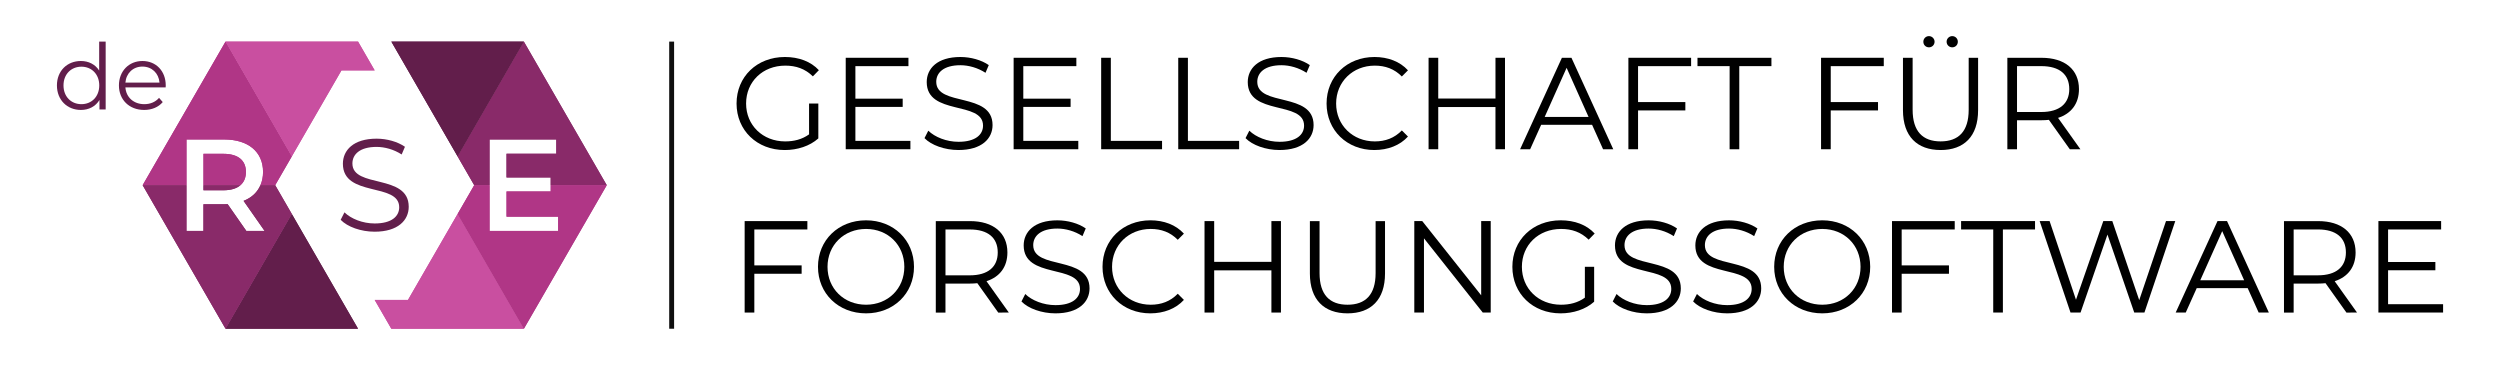
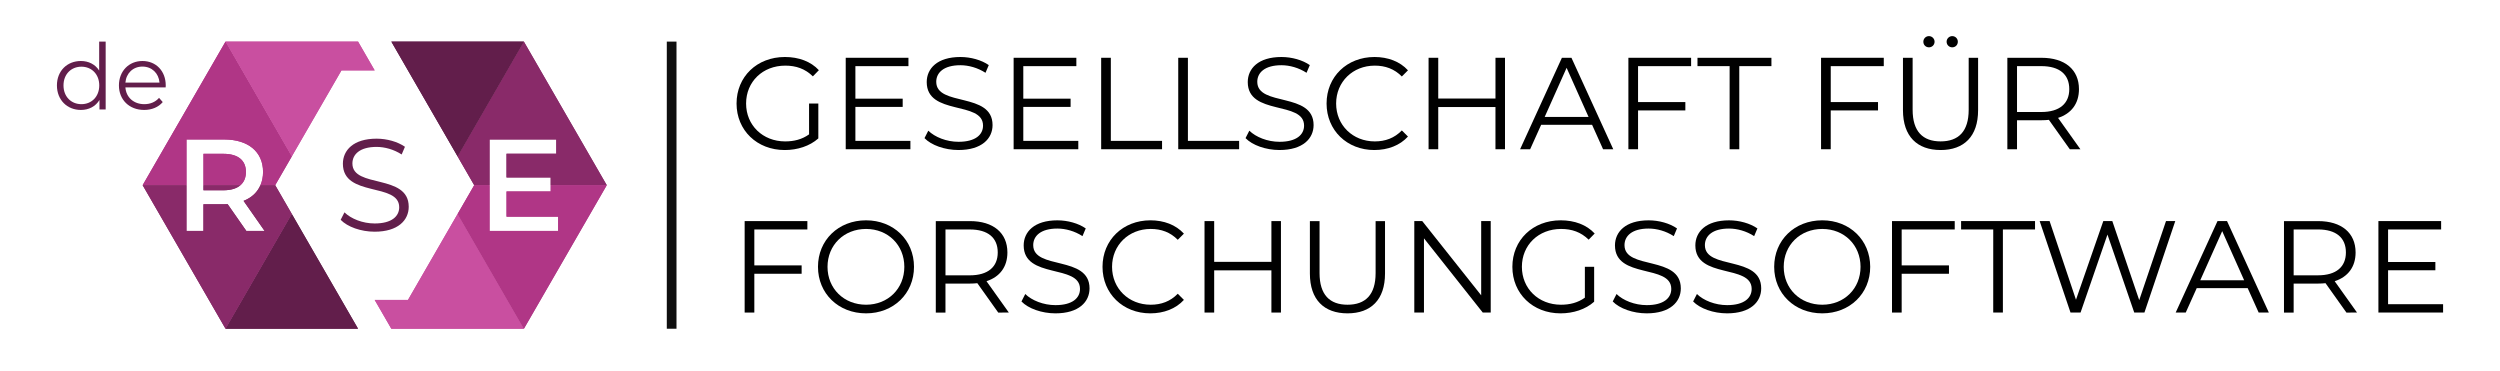
<svg xmlns="http://www.w3.org/2000/svg" id="svg4769" version="1.1" viewBox="0 0 135 20" height="20mm" width="135mm">
  <defs id="defs4763" />
  <g id="layer2" style="display:inline">
    <g id="g4600">
      <g transform="translate(0,-277)" id="g5591">
        <path style="opacity:1;fill:#c94fa0;fill-opacity:1;fill-rule:nonzero;stroke:none;stroke-width:0.265;stroke-linecap:butt;stroke-linejoin:round;stroke-miterlimit:4;stroke-dasharray:none;stroke-dashoffset:0;stroke-opacity:0.941;paint-order:stroke markers fill" d="m 24.71,288.555 -2.68,4.643 h -1.796 l 0.898,1.555 h 5.29e-4 7.157 z" id="path4669" />
        <path style="opacity:1;fill:#b03686;fill-opacity:1;fill-rule:nonzero;stroke:none;stroke-width:0.265;stroke-linecap:butt;stroke-linejoin:round;stroke-miterlimit:4;stroke-dasharray:none;stroke-dashoffset:0;stroke-opacity:0.941;paint-order:stroke markers fill" d="m 12.179,279.247 -4.476,7.753 h 2.367 v -2.469 h 2.032 c 1.298,0 2.103,0.663 2.103,1.756 0,0.264 -0.05,0.502 -0.141,0.713 h 0.796 l 0.898,-1.555 z m -1.192,6.06 v 1.693 h 1.998 c 0.194,-0.169 0.295,-0.41 0.295,-0.713 0,-0.621 -0.416,-0.981 -1.221,-0.981 z" id="path4663" />
        <path style="opacity:1;fill:#621e4b;fill-opacity:1;fill-rule:nonzero;stroke:none;stroke-width:0.265;stroke-linecap:butt;stroke-linejoin:round;stroke-miterlimit:4;stroke-dasharray:none;stroke-dashoffset:0;stroke-opacity:0.941;paint-order:stroke markers fill" d="m 15.757,288.555 -3.579,6.198 h 7.157 z" id="path4665" />
        <path style="opacity:1;fill:#c94fa0;fill-opacity:1;fill-rule:nonzero;stroke:none;stroke-width:0.265;stroke-linecap:butt;stroke-linejoin:round;stroke-miterlimit:4;stroke-dasharray:none;stroke-dashoffset:0;stroke-opacity:0.941;paint-order:stroke markers fill" d="m 12.179,279.247 3.578,6.198 2.681,-4.643 h 1.795 l -0.898,-1.555 z" id="path4671" />
        <path style="opacity:1;fill:#892a69;fill-opacity:1;fill-rule:nonzero;stroke:none;stroke-width:0.265;stroke-linecap:butt;stroke-linejoin:round;stroke-miterlimit:4;stroke-dasharray:none;stroke-dashoffset:0;stroke-opacity:0.941;paint-order:stroke markers fill" d="m 7.703,287 4.476,7.753 3.579,-6.198 -0.898,-1.555 h -0.796 c -0.167,0.386 -0.477,0.678 -0.911,0.847 l 1.136,1.623 h -0.988 l -1.009,-1.446 c -0.064,0.007 -0.127,0.007 -0.191,0.007 h -1.115 v 1.439 h -0.917 v -2.47 z m 3.284,0 v 0.275 h 1.072 c 0.413,0 0.721,-0.098 0.926,-0.275 z" id="path4673" />
        <path style="opacity:1;fill:#892a69;fill-opacity:1;fill-rule:nonzero;stroke:none;stroke-width:0.265;stroke-linecap:butt;stroke-linejoin:round;stroke-miterlimit:4;stroke-dasharray:none;stroke-dashoffset:0;stroke-opacity:0.941;paint-order:stroke markers fill" d="m 28.288,279.247 -3.579,6.198 0.898,1.555 h 0.828 v -2.469 h 3.605 v 0.769 h -2.688 v 1.284 h 2.385 v 0.416 h 3.027 z" id="path4667" />
        <path style="opacity:1;fill:#b03686;fill-opacity:1;fill-rule:nonzero;stroke:none;stroke-width:0.265;stroke-linecap:butt;stroke-linejoin:round;stroke-miterlimit:4;stroke-dasharray:none;stroke-dashoffset:0;stroke-opacity:0.941;paint-order:stroke markers fill" d="m 25.608,287 -0.898,1.555 3.579,6.198 4.476,-7.753 h -3.027 v 0.339 h -2.385 v 1.362 h 2.787 v 0.769 h -3.704 v -2.47 z" id="path4675" />
        <path style="opacity:1;fill:#621e4b;fill-opacity:1;fill-rule:nonzero;stroke:none;stroke-width:0.265;stroke-linecap:butt;stroke-linejoin:round;stroke-miterlimit:4;stroke-dasharray:none;stroke-dashoffset:0;stroke-opacity:0.941;paint-order:stroke markers fill" d="m 21.132,279.247 3.578,6.198 3.579,-6.198 z" id="path4677" />
      </g>
      <g id="text5362" style="font-style:normal;font-variant:normal;font-weight:normal;font-stretch:normal;font-size:7.056px;line-height:125%;font-family:Montserrat;-inkscape-font-specification:Montserrat;text-align:start;letter-spacing:0px;word-spacing:0px;writing-mode:lr-tb;text-anchor:start;fill:#621e4b;fill-opacity:1;stroke:none;stroke-width:0.265px;stroke-linecap:butt;stroke-linejoin:miter;stroke-opacity:1" aria-label="S">
        <path id="path4573" style="font-style:normal;font-variant:normal;font-weight:normal;font-stretch:normal;font-family:Montserrat;-inkscape-font-specification:Montserrat;fill:#621e4b;fill-opacity:1;stroke-width:0.265px" d="m 20.23,12.512 c 1.263,0 1.841,-0.621 1.841,-1.348 0,-1.799 -3.041,-0.981 -3.041,-2.335 0,-0.494 0.402,-0.896 1.305,-0.896 0.437,0 0.931,0.134 1.355,0.409 L 21.867,7.926 C 21.472,7.651 20.893,7.488 20.336,7.488 c -1.256,0 -1.82,0.628 -1.82,1.355 0,1.827 3.041,0.995 3.041,2.349 0,0.487 -0.402,0.875 -1.326,0.875 -0.649,0 -1.277,-0.254 -1.63,-0.6 L 18.396,11.87 c 0.367,0.381 1.094,0.642 1.834,0.642 z" />
      </g>
      <path style="opacity:1;fill:#c94fa0;fill-opacity:1;fill-rule:nonzero;stroke:none;stroke-width:0.265;stroke-linecap:butt;stroke-linejoin:round;stroke-miterlimit:4;stroke-dasharray:none;stroke-dashoffset:0;stroke-opacity:0.941;paint-order:stroke markers fill" d="m 24.71,11.555 -2.68,4.643 h -1.796 l 0.898,1.555 h 5.29e-4 7.157 z" id="path5593" />
      <path style="opacity:1;fill:#b03686;fill-opacity:1;fill-rule:nonzero;stroke:none;stroke-width:0.265;stroke-linecap:butt;stroke-linejoin:round;stroke-miterlimit:4;stroke-dasharray:none;stroke-dashoffset:0;stroke-opacity:0.941;paint-order:stroke markers fill" d="M 12.179,2.247 7.703,10 h 2.367 v -2.469 h 2.032 c 1.298,0 2.103,0.663 2.103,1.756 0,0.264 -0.05,0.502 -0.141,0.713 h 0.796 l 0.898,-1.555 z m -1.192,6.06 v 1.693 h 1.998 c 0.194,-0.169 0.295,-0.41 0.295,-0.713 0,-0.621 -0.416,-0.981 -1.221,-0.981 z" id="path5595" />
      <path style="opacity:1;fill:#621e4b;fill-opacity:1;fill-rule:nonzero;stroke:none;stroke-width:0.265;stroke-linecap:butt;stroke-linejoin:round;stroke-miterlimit:4;stroke-dasharray:none;stroke-dashoffset:0;stroke-opacity:0.941;paint-order:stroke markers fill" d="m 15.757,11.555 -3.579,6.198 h 7.157 z" id="path5597" />
      <path style="opacity:1;fill:#c94fa0;fill-opacity:1;fill-rule:nonzero;stroke:none;stroke-width:0.265;stroke-linecap:butt;stroke-linejoin:round;stroke-miterlimit:4;stroke-dasharray:none;stroke-dashoffset:0;stroke-opacity:0.941;paint-order:stroke markers fill" d="m 12.179,2.247 3.578,6.198 2.681,-4.643 h 1.795 l -0.898,-1.555 z" id="path5599" />
      <path style="opacity:1;fill:#892a69;fill-opacity:1;fill-rule:nonzero;stroke:none;stroke-width:0.265;stroke-linecap:butt;stroke-linejoin:round;stroke-miterlimit:4;stroke-dasharray:none;stroke-dashoffset:0;stroke-opacity:0.941;paint-order:stroke markers fill" d="m 7.703,10 4.476,7.753 3.579,-6.198 -0.898,-1.555 h -0.796 c -0.167,0.386 -0.477,0.678 -0.911,0.847 l 1.136,1.623 H 13.301 L 12.292,11.023 c -0.064,0.007 -0.127,0.007 -0.191,0.007 h -1.115 v 1.439 H 10.069 V 10 Z m 3.284,0 v 0.275 h 1.072 c 0.413,0 0.721,-0.098 0.926,-0.275 z" id="path5601" />
      <path style="opacity:1;fill:#892a69;fill-opacity:1;fill-rule:nonzero;stroke:none;stroke-width:0.265;stroke-linecap:butt;stroke-linejoin:round;stroke-miterlimit:4;stroke-dasharray:none;stroke-dashoffset:0;stroke-opacity:0.941;paint-order:stroke markers fill" d="m 28.288,2.247 -3.579,6.198 0.898,1.555 h 0.828 v -2.469 h 3.605 v 0.769 h -2.688 v 1.284 h 2.385 v 0.416 h 3.027 z" id="path5603" />
      <path style="opacity:1;fill:#b03686;fill-opacity:1;fill-rule:nonzero;stroke:none;stroke-width:0.265;stroke-linecap:butt;stroke-linejoin:round;stroke-miterlimit:4;stroke-dasharray:none;stroke-dashoffset:0;stroke-opacity:0.941;paint-order:stroke markers fill" d="m 25.608,10 -0.898,1.555 3.579,6.198 4.476,-7.753 h -3.027 v 0.339 h -2.385 v 1.362 h 2.787 v 0.769 H 26.436 V 10 Z" id="path5605" />
      <path style="opacity:1;fill:#621e4b;fill-opacity:1;fill-rule:nonzero;stroke:none;stroke-width:0.265;stroke-linecap:butt;stroke-linejoin:round;stroke-miterlimit:4;stroke-dasharray:none;stroke-dashoffset:0;stroke-opacity:0.941;paint-order:stroke markers fill" d="m 21.132,2.247 3.578,6.198 3.579,-6.198 z" id="path5607" />
    </g>
  </g>
  <g id="layer1" style="display:inline">
    <g id="g4609">
      <path d="m 5.355,2.247 v 1.561 C 5.138,3.472 4.783,3.294 4.368,3.294 c -0.741,0 -1.294,0.533 -1.294,1.319 0,0.785 0.553,1.324 1.294,1.324 0.43,0 0.79,-0.188 1.003,-0.538 V 5.912 H 5.706 V 2.247 Z M 4.397,5.625 c -0.553,0 -0.968,-0.405 -0.968,-1.012 0,-0.607 0.415,-1.012 0.968,-1.012 0.548,0 0.963,0.405 0.963,1.012 0,0.607 -0.415,1.012 -0.963,1.012 z" style="font-style:normal;font-variant:normal;font-weight:normal;font-stretch:normal;font-size:4.939px;line-height:125%;font-family:Montserrat;-inkscape-font-specification:Montserrat;text-align:start;letter-spacing:0px;word-spacing:0px;writing-mode:lr-tb;text-anchor:start;display:inline;fill:#621e4b;fill-opacity:1;stroke:none;stroke-width:0.265px;stroke-linecap:butt;stroke-linejoin:miter;stroke-opacity:1" id="path4576" />
      <path d="m 8.95,4.613 c 0,-0.78 -0.528,-1.319 -1.259,-1.319 -0.731,0 -1.269,0.548 -1.269,1.319 0,0.77 0.553,1.324 1.363,1.324 0.41,0 0.77,-0.148 1.003,-0.425 L 8.589,5.284 C 8.392,5.512 8.11,5.625 7.794,5.625 c -0.568,0 -0.983,-0.361 -1.022,-0.904 h 2.173 c 0,-0.04 0.005,-0.079 0.005,-0.109 z M 7.69,3.595 c 0.509,0 0.879,0.356 0.924,0.864 H 6.772 C 6.816,3.951 7.186,3.595 7.69,3.595 Z" style="font-style:normal;font-variant:normal;font-weight:normal;font-stretch:normal;font-size:4.939px;line-height:125%;font-family:Montserrat;-inkscape-font-specification:Montserrat;text-align:start;letter-spacing:0px;word-spacing:0px;writing-mode:lr-tb;text-anchor:start;display:inline;fill:#621e4b;fill-opacity:1;stroke:none;stroke-width:0.265px;stroke-linecap:butt;stroke-linejoin:miter;stroke-opacity:1" id="path4578" />
    </g>
  </g>
  <g style="display:none" id="g4885">
    <text xml:space="preserve" style="font-style:normal;font-variant:normal;font-weight:normal;font-stretch:normal;font-size:7.056px;line-height:125%;font-family:Montserrat;-inkscape-font-specification:Montserrat;text-align:end;letter-spacing:0px;word-spacing:0px;writing-mode:lr-tb;text-anchor:end;fill:#00ff00;fill-opacity:1;stroke:none;stroke-width:0.265px;stroke-linecap:butt;stroke-linejoin:miter;stroke-opacity:1" x="9.174" y="5.912" id="text4889">
      <tspan id="tspan4887" x="9.174" y="5.912" style="font-size:4.939px;text-align:end;text-anchor:end;fill:#00ff00;fill-opacity:1;stroke:none;stroke-width:0.265px;stroke-opacity:1">de</tspan>
    </text>
  </g>
  <g id="layer3" style="display:inline">
    <g aria-label="GESELLSCHAFT FÜRFORSCHUNGSSOFTWARE" style="font-style:normal;font-variant:normal;font-weight:normal;font-stretch:normal;font-size:7.056px;line-height:125%;font-family:Montserrat;-inkscape-font-specification:Montserrat;text-align:start;letter-spacing:0px;word-spacing:0px;writing-mode:lr-tb;text-anchor:start;fill:#000000;fill-opacity:1;stroke:none;stroke-width:0.265px;stroke-linecap:butt;stroke-linejoin:miter;stroke-opacity:1" id="text5441">
      <path d="m 43.69,7.255 c -0.381,0.275 -0.818,0.381 -1.291,0.381 -1.214,0 -2.11,-0.875 -2.11,-2.046 0,-1.178 0.896,-2.046 2.117,-2.046 0.579,0 1.072,0.169 1.489,0.579 L 44.219,3.79 C 43.782,3.318 43.133,3.078 42.385,3.078 c -1.51,0 -2.611,1.065 -2.611,2.512 0,1.446 1.101,2.512 2.603,2.512 0.684,0 1.348,-0.212 1.813,-0.628 V 5.589 h -0.501 z" style="stroke-width:0.265px" id="path4727" />
      <path d="M 46.191,7.607 V 5.773 h 2.554 v -0.445 H 46.191 V 3.572 h 2.865 V 3.12 H 45.669 v 4.939 h 3.493 V 7.607 Z" style="stroke-width:0.265px" id="path4729" />
      <path d="m 51.757,8.101 c 1.263,0 1.841,-0.621 1.841,-1.348 0,-1.799 -3.041,-0.981 -3.041,-2.335 0,-0.494 0.402,-0.896 1.305,-0.896 0.437,0 0.931,0.134 1.355,0.409 L 53.394,3.515 C 52.999,3.24 52.42,3.078 51.863,3.078 c -1.256,0 -1.82,0.628 -1.82,1.355 0,1.827 3.041,0.995 3.041,2.349 0,0.487 -0.402,0.875 -1.326,0.875 -0.649,0 -1.277,-0.254 -1.63,-0.6 l -0.205,0.402 c 0.367,0.381 1.094,0.642 1.834,0.642 z" style="stroke-width:0.265px" id="path4731" />
      <path d="M 55.258,7.607 V 5.773 h 2.554 v -0.445 H 55.258 V 3.572 h 2.865 V 3.12 h -3.387 v 4.939 h 3.492 V 7.607 Z" style="stroke-width:0.265px" id="path4733" />
      <path d="m 59.463,8.059 h 3.288 V 7.607 H 59.985 V 3.12 h -0.522 z" style="stroke-width:0.265px" id="path4735" />
      <path d="m 63.625,8.059 h 3.288 V 7.607 H 64.147 V 3.12 h -0.522 z" style="stroke-width:0.265px" id="path4737" />
      <path d="m 69.093,8.101 c 1.263,0 1.841,-0.621 1.841,-1.348 0,-1.799 -3.041,-0.981 -3.041,-2.335 0,-0.494 0.402,-0.896 1.305,-0.896 0.437,0 0.931,0.134 1.355,0.409 L 70.73,3.515 C 70.335,3.24 69.756,3.078 69.199,3.078 c -1.256,0 -1.82,0.628 -1.82,1.355 0,1.827 3.041,0.995 3.041,2.349 0,0.487 -0.402,0.875 -1.326,0.875 -0.649,0 -1.277,-0.254 -1.63,-0.6 l -0.205,0.402 c 0.367,0.381 1.094,0.642 1.834,0.642 z" style="stroke-width:0.265px" id="path4739" />
      <path d="m 74.217,8.101 c 0.727,0 1.376,-0.247 1.813,-0.727 L 75.699,7.043 c -0.402,0.416 -0.896,0.593 -1.46,0.593 -1.192,0 -2.088,-0.875 -2.088,-2.046 0,-1.171 0.896,-2.046 2.088,-2.046 0.564,0 1.058,0.176 1.46,0.586 L 76.03,3.797 C 75.593,3.318 74.944,3.078 74.224,3.078 c -1.489,0 -2.589,1.065 -2.589,2.512 0,1.446 1.101,2.512 2.582,2.512 z" style="stroke-width:0.265px" id="path4741" />
      <path d="M 80.756,3.12 V 5.321 H 77.665 V 3.12 h -0.522 v 4.939 h 0.522 V 5.78 h 3.09 v 2.279 h 0.515 V 3.12 Z" style="stroke-width:0.265px" id="path4743" />
      <path d="M 86.566,8.059 H 87.116 L 84.858,3.12 h -0.515 l -2.258,4.939 h 0.543 L 83.222,6.74 H 85.973 Z M 83.412,6.316 84.597,3.663 85.783,6.316 Z" style="stroke-width:0.265px" id="path4745" />
      <path d="M 91.32,3.572 V 3.12 h -3.387 v 4.939 h 0.522 V 5.963 h 2.554 V 5.512 H 88.455 V 3.572 Z" style="stroke-width:0.265px" id="path4747" />
      <path d="m 93.399,8.059 h 0.522 V 3.572 h 1.736 V 3.12 h -3.993 v 0.452 h 1.736 z" style="stroke-width:0.265px" id="path4749" />
      <path d="M 101.724,3.572 V 3.12 h -3.387 v 4.939 h 0.522 V 5.963 h 2.554 V 5.512 H 98.86 V 3.572 Z" style="stroke-width:0.265px" id="path4751" />
      <path d="m 104.164,2.556 c 0.162,0 0.303,-0.127 0.303,-0.303 0,-0.169 -0.141,-0.303 -0.303,-0.303 -0.169,0 -0.303,0.134 -0.303,0.303 0,0.176 0.134,0.303 0.303,0.303 z m 1.256,0 c 0.169,0 0.303,-0.127 0.303,-0.303 0,-0.169 -0.134,-0.303 -0.303,-0.303 -0.162,0 -0.303,0.134 -0.303,0.303 0,0.176 0.141,0.303 0.303,0.303 z m -0.628,5.546 c 1.263,0 2.025,-0.734 2.025,-2.152 V 3.12 h -0.508 v 2.808 c 0,1.171 -0.55,1.707 -1.517,1.707 -0.96,0 -1.51,-0.536 -1.51,-1.707 v -2.808 h -0.522 v 2.829 c 0,1.418 0.769,2.152 2.032,2.152 z" style="stroke-width:0.265px" id="path4753" />
      <path d="m 112.341,8.059 -1.206,-1.693 c 0.72,-0.233 1.129,-0.776 1.129,-1.552 0,-1.058 -0.762,-1.693 -2.018,-1.693 h -1.849 v 4.939 h 0.522 V 6.493 h 1.326 c 0.141,0 0.268,-0.007 0.395,-0.021 l 1.129,1.587 z m -2.11,-2.011 h -1.312 v -2.477 h 1.312 c 0.988,0 1.51,0.452 1.51,1.242 0,0.776 -0.522,1.235 -1.51,1.235 z" style="stroke-width:0.265px" id="path4755" />
      <path d="m 43.598,12.391 v -0.452 h -3.387 v 4.939 H 40.734 v -2.095 h 2.554 V 14.331 H 40.734 v -1.94 z" style="stroke-width:0.265px" id="path4757" />
      <path d="m 46.767,16.921 c 1.482,0 2.589,-1.065 2.589,-2.512 0,-1.446 -1.108,-2.512 -2.589,-2.512 -1.496,0 -2.596,1.072 -2.596,2.512 0,1.439 1.101,2.512 2.596,2.512 z m 0,-0.466 c -1.192,0 -2.081,-0.868 -2.081,-2.046 0,-1.178 0.889,-2.046 2.081,-2.046 1.185,0 2.067,0.868 2.067,2.046 0,1.178 -0.882,2.046 -2.067,2.046 z" style="stroke-width:0.265px" id="path4759" />
      <path d="m 54.477,16.878 -1.206,-1.693 c 0.72,-0.233 1.129,-0.776 1.129,-1.552 0,-1.058 -0.762,-1.693 -2.018,-1.693 h -1.849 v 4.939 h 0.522 v -1.566 h 1.326 c 0.141,0 0.268,-0.007 0.395,-0.021 l 1.129,1.587 z M 52.368,14.868 h -1.312 v -2.477 h 1.312 c 0.988,0 1.51,0.452 1.51,1.242 0,0.776 -0.522,1.235 -1.51,1.235 z" style="stroke-width:0.265px" id="path4761" />
      <path d="m 56.994,16.921 c 1.263,0 1.841,-0.621 1.841,-1.348 0,-1.799 -3.041,-0.981 -3.041,-2.335 0,-0.494 0.402,-0.896 1.305,-0.896 0.437,0 0.931,0.134 1.355,0.409 l 0.176,-0.416 c -0.395,-0.275 -0.974,-0.437 -1.531,-0.437 -1.256,0 -1.82,0.628 -1.82,1.355 0,1.827 3.041,0.995 3.041,2.349 0,0.487 -0.402,0.875 -1.326,0.875 -0.649,0 -1.277,-0.254 -1.63,-0.6 l -0.205,0.402 c 0.367,0.381 1.094,0.642 1.834,0.642 z" style="stroke-width:0.265px" id="path4763" />
      <path d="m 62.118,16.921 c 0.727,0 1.376,-0.247 1.813,-0.727 l -0.332,-0.332 c -0.402,0.416 -0.896,0.593 -1.46,0.593 -1.192,0 -2.088,-0.875 -2.088,-2.046 0,-1.171 0.896,-2.046 2.088,-2.046 0.564,0 1.058,0.176 1.46,0.586 l 0.332,-0.332 c -0.437,-0.48 -1.087,-0.72 -1.806,-0.72 -1.489,0 -2.589,1.065 -2.589,2.512 0,1.446 1.101,2.512 2.582,2.512 z" style="stroke-width:0.265px" id="path4765" />
      <path d="m 68.656,11.939 v 2.201 h -3.09 v -2.201 h -0.522 v 4.939 h 0.522 v -2.279 h 3.09 v 2.279 h 0.515 v -4.939 z" style="stroke-width:0.265px" id="path4767" />
      <path d="m 72.766,16.921 c 1.263,0 2.025,-0.734 2.025,-2.152 v -2.829 h -0.508 v 2.808 c 0,1.171 -0.55,1.707 -1.517,1.707 -0.96,0 -1.51,-0.536 -1.51,-1.707 v -2.808 h -0.522 v 2.829 c 0,1.418 0.769,2.152 2.032,2.152 z" style="stroke-width:0.265px" id="path4769" />
      <path d="m 79.984,11.939 v 4.008 L 76.802,11.939 H 76.372 v 4.939 h 0.522 v -4.008 l 3.175,4.008 h 0.43 v -4.939 z" style="stroke-width:0.265px" id="path4771" />
      <path d="m 85.583,16.074 c -0.381,0.275 -0.818,0.381 -1.291,0.381 -1.214,0 -2.11,-0.875 -2.11,-2.046 0,-1.178 0.896,-2.046 2.117,-2.046 0.579,0 1.072,0.169 1.489,0.579 l 0.325,-0.332 c -0.437,-0.473 -1.087,-0.713 -1.834,-0.713 -1.51,0 -2.611,1.065 -2.611,2.512 0,1.446 1.101,2.512 2.603,2.512 0.684,0 1.348,-0.212 1.813,-0.628 v -1.884 h -0.501 z" style="stroke-width:0.265px" id="path4773" />
      <path d="m 88.923,16.921 c 1.263,0 1.841,-0.621 1.841,-1.348 0,-1.799 -3.041,-0.981 -3.041,-2.335 0,-0.494 0.402,-0.896 1.305,-0.896 0.437,0 0.931,0.134 1.355,0.409 l 0.176,-0.416 c -0.395,-0.275 -0.974,-0.437 -1.531,-0.437 -1.256,0 -1.82,0.628 -1.82,1.355 0,1.827 3.041,0.995 3.041,2.349 0,0.487 -0.402,0.875 -1.326,0.875 -0.649,0 -1.277,-0.254 -1.63,-0.6 l -0.205,0.402 c 0.367,0.381 1.094,0.642 1.834,0.642 z" style="stroke-width:0.265px" id="path4775" />
      <path d="m 93.264,16.921 c 1.263,0 1.841,-0.621 1.841,-1.348 0,-1.799 -3.041,-0.981 -3.041,-2.335 0,-0.494 0.402,-0.896 1.305,-0.896 0.437,0 0.931,0.134 1.355,0.409 l 0.176,-0.416 c -0.395,-0.275 -0.974,-0.437 -1.531,-0.437 -1.256,0 -1.82,0.628 -1.82,1.355 0,1.827 3.041,0.995 3.041,2.349 0,0.487 -0.402,0.875 -1.326,0.875 -0.649,0 -1.277,-0.254 -1.63,-0.6 l -0.205,0.402 c 0.367,0.381 1.094,0.642 1.834,0.642 z" style="stroke-width:0.265px" id="path4777" />
      <path d="m 98.402,16.921 c 1.482,0 2.589,-1.065 2.589,-2.512 0,-1.446 -1.108,-2.512 -2.589,-2.512 -1.496,0 -2.596,1.072 -2.596,2.512 0,1.439 1.101,2.512 2.596,2.512 z m 0,-0.466 c -1.192,0 -2.081,-0.868 -2.081,-2.046 0,-1.178 0.889,-2.046 2.081,-2.046 1.185,0 2.067,0.868 2.067,2.046 0,1.178 -0.882,2.046 -2.067,2.046 z" style="stroke-width:0.265px" id="path4779" />
      <path d="m 105.555,12.391 v -0.452 h -3.387 v 4.939 h 0.522 v -2.095 h 2.554 v -0.452 h -2.554 v -1.94 z" style="stroke-width:0.265px" id="path4781" />
      <path d="m 107.634,16.878 h 0.522 v -4.487 h 1.736 v -0.452 h -3.993 v 0.452 h 1.736 z" style="stroke-width:0.265px" id="path4783" />
      <path d="m 116.964,11.939 -1.446,4.269 -1.453,-4.269 h -0.487 l -1.475,4.247 -1.425,-4.247 h -0.536 l 1.665,4.939 h 0.543 l 1.453,-4.212 1.446,4.212 h 0.55 l 1.665,-4.939 z" style="stroke-width:0.265px" id="path4785" />
      <path d="m 121.968,16.878 h 0.55 l -2.258,-4.939 h -0.515 l -2.258,4.939 h 0.543 l 0.593,-1.319 h 2.752 z m -3.154,-1.743 1.185,-2.653 1.185,2.653 z" style="stroke-width:0.265px" id="path4787" />
      <path d="m 127.279,16.878 -1.206,-1.693 c 0.72,-0.233 1.129,-0.776 1.129,-1.552 0,-1.058 -0.762,-1.693 -2.018,-1.693 h -1.849 v 4.939 h 0.522 v -1.566 h 1.326 c 0.141,0 0.268,-0.007 0.395,-0.021 l 1.129,1.587 z m -2.11,-2.011 h -1.312 v -2.477 h 1.312 c 0.988,0 1.51,0.452 1.51,1.242 0,0.776 -0.522,1.235 -1.51,1.235 z" style="stroke-width:0.265px" id="path4789" />
      <path d="m 128.956,16.427 v -1.834 h 2.554 v -0.445 h -2.554 v -1.757 h 2.865 v -0.452 h -3.387 v 4.939 h 3.493 v -0.452 z" style="stroke-width:0.265px" id="path4791" />
    </g>
-     <path style="opacity:1;fill:none;fill-opacity:1;fill-rule:nonzero;stroke:#000000;stroke-width:0.265;stroke-linecap:butt;stroke-linejoin:round;stroke-miterlimit:4;stroke-dasharray:none;stroke-dashoffset:0;stroke-opacity:0.941;paint-order:stroke markers fill" d="M 36.269,17.753 V 2.247" id="path5435" />
+     <path style="opacity:1;fill:none;fill-opacity:1;fill-rule:nonzero;stroke:#000000;stroke-width:0.524;stroke-linecap:butt;stroke-linejoin:round;stroke-miterlimit:4;stroke-dasharray:none;stroke-dashoffset:0;stroke-opacity:0.941;paint-order:stroke markers fill" d="M 36.269,17.753 V 2.247" id="path5435" />
  </g>
  <g style="display:none" id="g4725">
    <text id="text4721" y="8.059" x="39.407" style="font-style:normal;font-variant:normal;font-weight:normal;font-stretch:normal;font-size:7.056px;line-height:125%;font-family:Montserrat;-inkscape-font-specification:Montserrat;text-align:start;letter-spacing:0px;word-spacing:0px;writing-mode:lr-tb;text-anchor:start;fill:#00ff00;fill-opacity:1;stroke:none;stroke-width:0.265px;stroke-linecap:butt;stroke-linejoin:miter;stroke-opacity:1" xml:space="preserve">
      <tspan style="fill:#00ff00;stroke-width:0.265px" y="8.059" x="39.407" id="tspan4717">GESELLSCHAFT FÜR</tspan>
      <tspan id="tspan4719" style="fill:#00ff00;stroke-width:0.265px" y="16.878" x="39.407">FORSCHUNGSSOFTWARE</tspan>
    </text>
    <path id="path4723" d="M 36.269,17.753 V 2.247" style="opacity:1;fill:none;fill-opacity:1;fill-rule:nonzero;stroke:#000000;stroke-width:0.265;stroke-linecap:butt;stroke-linejoin:round;stroke-miterlimit:4;stroke-dasharray:none;stroke-dashoffset:0;stroke-opacity:0.941;paint-order:stroke markers fill" />
  </g>
  <g id="layer4" style="display:none">
    <path style="opacity:1;fill:#404040;fill-opacity:1;fill-rule:nonzero;stroke:#ff0000;stroke-width:0.265;stroke-linecap:butt;stroke-linejoin:round;stroke-miterlimit:4;stroke-dasharray:none;stroke-dashoffset:0;stroke-opacity:0.941;paint-order:stroke markers fill" d="M 12.179,2.247 H 1.837" id="path4640" />
    <path style="opacity:1;fill:#404040;fill-opacity:1;fill-rule:nonzero;stroke:#ff0000;stroke-width:0.265;stroke-linecap:butt;stroke-linejoin:round;stroke-miterlimit:4;stroke-dasharray:none;stroke-dashoffset:0;stroke-opacity:0.941;paint-order:stroke markers fill" d="M 7.703,10 V 2.247" id="path4642" />
    <path style="opacity:1;fill:#404040;fill-opacity:1;fill-rule:nonzero;stroke:#ff0000;stroke-width:0.265;stroke-linecap:butt;stroke-linejoin:round;stroke-miterlimit:4;stroke-dasharray:none;stroke-dashoffset:0;stroke-opacity:0.941;paint-order:stroke markers fill" d="m 36.269,17.753 h 77.914" id="path4796" />
    <path style="opacity:1;fill:#404040;fill-opacity:1;fill-rule:nonzero;stroke:#ff0000;stroke-width:0.265;stroke-linecap:butt;stroke-linejoin:round;stroke-miterlimit:4;stroke-dasharray:none;stroke-dashoffset:0;stroke-opacity:0.941;paint-order:stroke markers fill" d="M 36.269,16.878 H 112.35" id="path4798" />
    <path style="opacity:1;fill:#404040;fill-opacity:1;fill-rule:nonzero;stroke:#ff0000;stroke-width:0.265;stroke-linecap:butt;stroke-linejoin:round;stroke-miterlimit:4;stroke-dasharray:none;stroke-dashoffset:0;stroke-opacity:0.941;paint-order:stroke markers fill" d="M 32.765,10 H 36.269" id="path4800" />
    <path id="path4802" d="m 36.269,10 h 3.505" style="opacity:1;fill:#404040;fill-opacity:1;fill-rule:nonzero;stroke:#ff0000;stroke-width:0.265;stroke-linecap:butt;stroke-linejoin:round;stroke-miterlimit:4;stroke-dasharray:none;stroke-dashoffset:0;stroke-opacity:0.941;paint-order:stroke markers fill" />
    <path style="opacity:1;fill:#404040;fill-opacity:1;fill-rule:nonzero;stroke:#ff0000;stroke-width:0.265;stroke-linecap:butt;stroke-linejoin:round;stroke-miterlimit:4;stroke-dasharray:none;stroke-dashoffset:0;stroke-opacity:0.941;paint-order:stroke markers fill" d="M 39.775,3.144 V 16.902" id="path4804" />
    <path style="display:inline;opacity:1;fill:#404040;fill-opacity:1;fill-rule:nonzero;stroke:#ff0000;stroke-width:0.265;stroke-linecap:butt;stroke-linejoin:round;stroke-miterlimit:4;stroke-dasharray:none;stroke-dashoffset:0;stroke-opacity:0.941;paint-order:stroke markers fill" d="m 36.269,2.247 h 77.532" id="path4644" />
    <path style="opacity:1;fill:#404040;fill-opacity:1;fill-rule:nonzero;stroke:#ff0000;stroke-width:0.265;stroke-linecap:butt;stroke-linejoin:round;stroke-miterlimit:4;stroke-dasharray:none;stroke-dashoffset:0;stroke-opacity:0.941;paint-order:stroke markers fill" d="M 113.972,3.12 H 36.269" id="path4794" />
  </g>
</svg>
